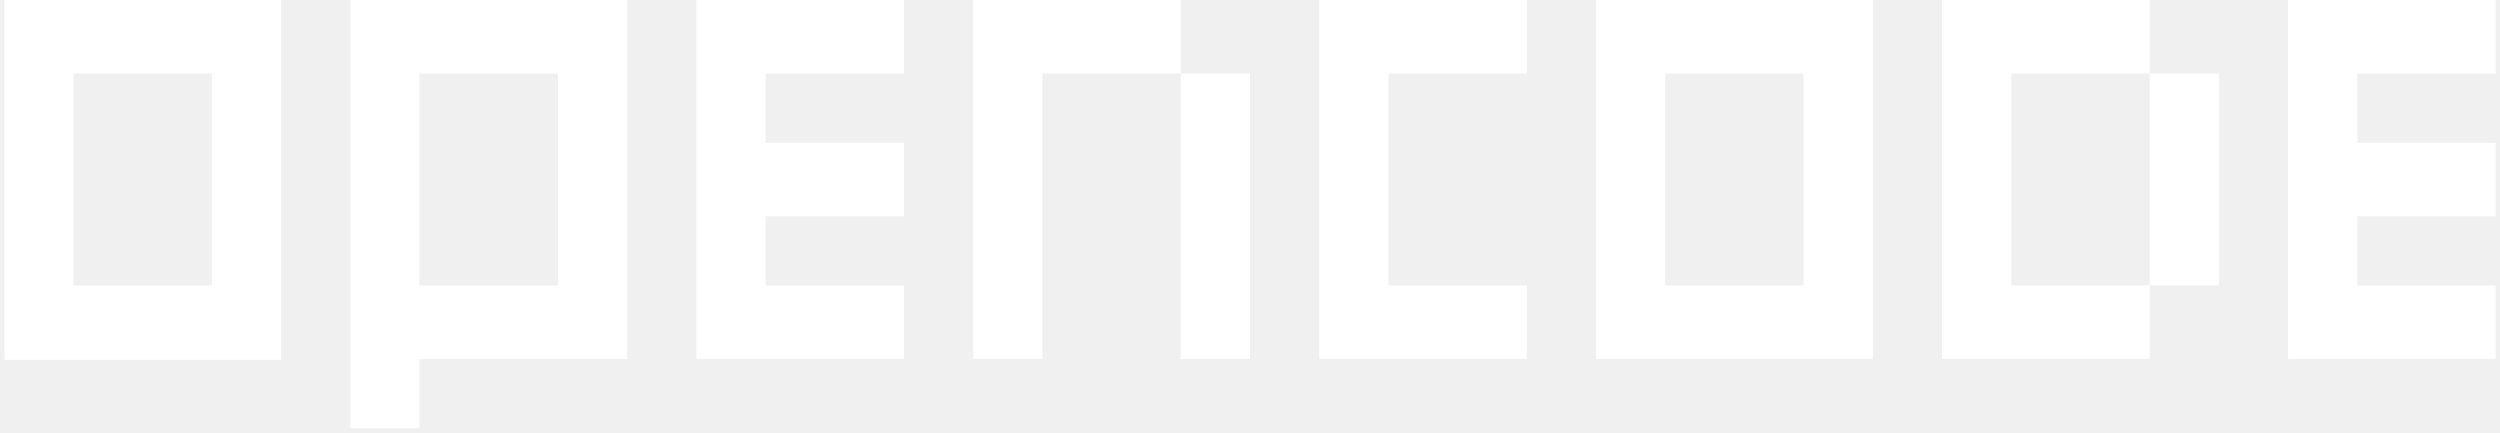
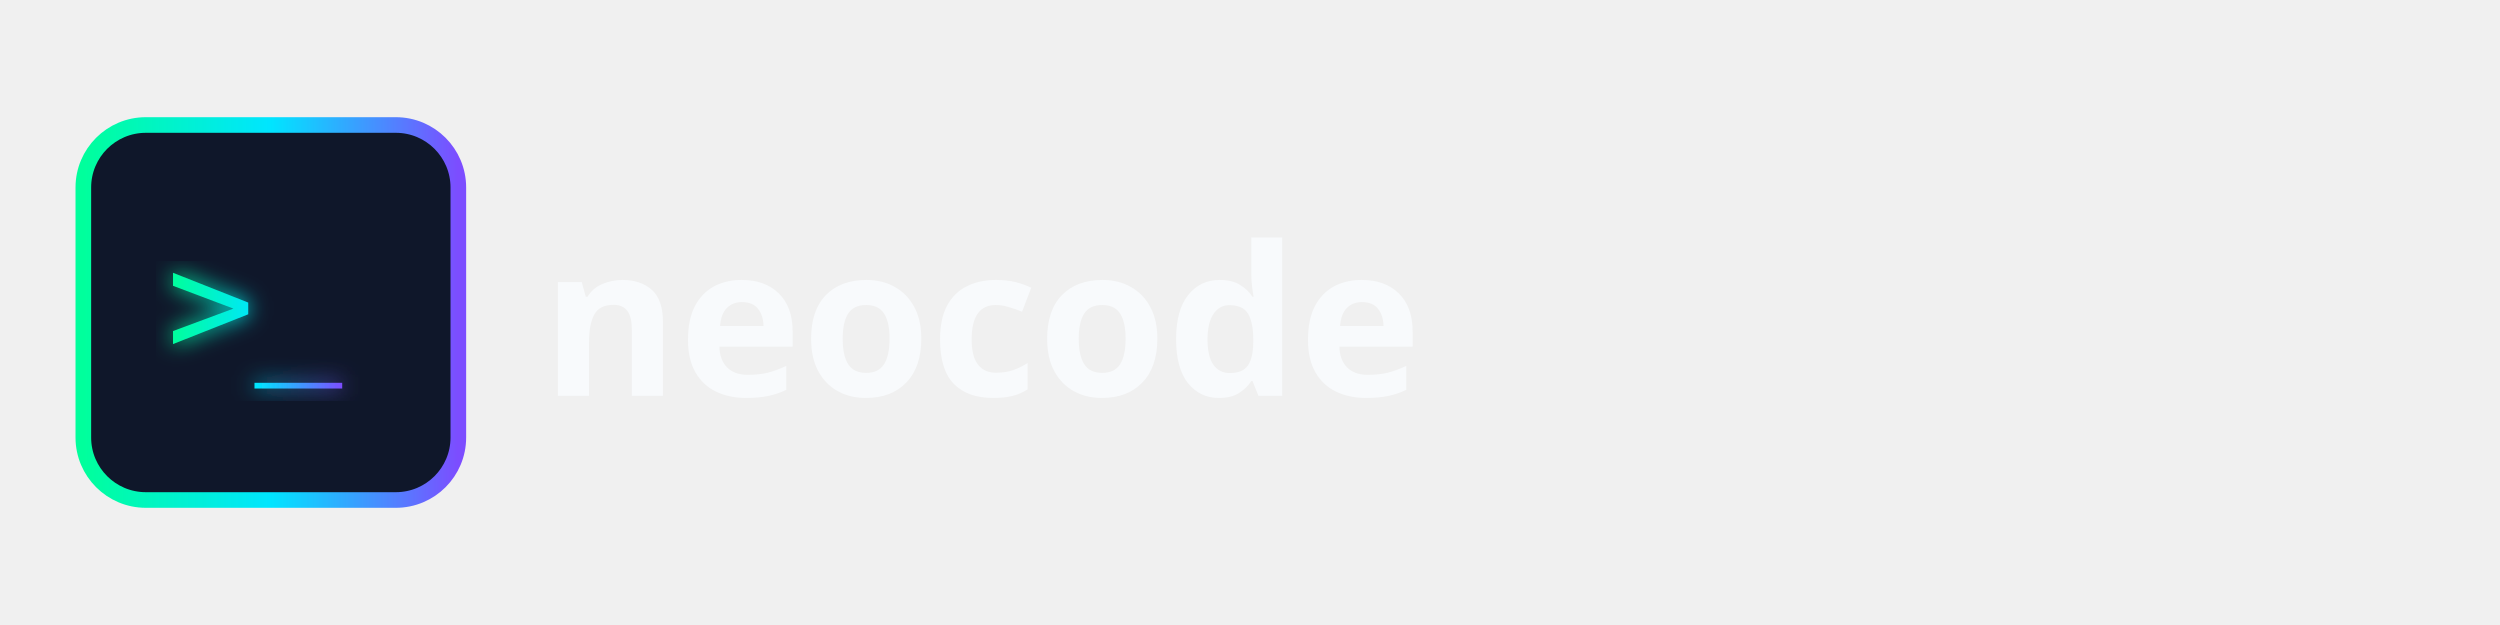
- <svg xmlns="http://www.w3.org/2000/svg" width="289" height="50" viewBox="0 0 289 50" fill="none">
-   <path d="M264.5 0H288.5V8.5H272.5V16.5H288.5V25H272.5V33H288.5V41.5H264.5V0Z" fill="white" />
-   <path d="M248.5 0H224.5V41.5H248.5V33H232.5V8.5H248.5V0Z" fill="white" />
-   <path d="M256.5 8.5H248.5V33H256.5V8.5Z" fill="white" />
-   <path fill-rule="evenodd" clip-rule="evenodd" d="M184.5 0H216.5V41.5H184.5V0ZM208.5 8.5H192.5V33H208.5V8.5Z" fill="white" />
-   <path d="M144.5 8.5H136.5V41.5H144.5V8.5Z" fill="white" />
-   <path d="M136.5 0H112.5V41.5H120.5V8.5H136.5V0Z" fill="white" />
-   <path d="M80.5 0H104.5V8.5H88.5V16.5H104.5V25H88.5V33H104.5V41.5H80.5V0Z" fill="white" />
-   <path fill-rule="evenodd" clip-rule="evenodd" d="M40.5 0H72.5V41.5H48.5V49.5H40.5V0ZM64.5 8.5H48.5V33H64.5V8.5Z" fill="white" />
-   <path fill-rule="evenodd" clip-rule="evenodd" d="M0.5 0H32.5V41.596H0.5V0ZM24.5 8.5H8.5V33H24.5V8.5Z" fill="white" />
-   <path d="M152.5 0H176.5V8.5H160.5V33H176.5V41.5H152.5V0Z" fill="white" />
+ <svg xmlns="http://www.w3.org/2000/svg" width="240" height="60" viewBox="0 0 240 60">
+   <defs>
+     <linearGradient id="terminalNeon" x1="0%" y1="0%" x2="100%" y2="0%">
+       <stop offset="0%" stop-color="#00FF9C" />
+       <stop offset="50%" stop-color="#00E5FF" />
+       <stop offset="100%" stop-color="#7C4DFF" />
+     </linearGradient>
+     <filter id="subtleGlow">
+       <feGaussianBlur stdDeviation="1" result="blur" />
+       <feMerge>
+         <feMergeNode in="blur" />
+         <feMergeNode in="SourceGraphic" />
+       </feMerge>
+     </filter>
+   </defs>
+   <rect x="8" y="12" width="36" height="36" rx="6" fill="#0F172A" stroke="url(#terminalNeon)" stroke-width="1.5" />
+   <text x="16" y="34" font-family="JetBrains Mono, Fira Code, monospace" font-size="14" font-weight="500" fill="url(#terminalNeon)" filter="url(#subtleGlow)">
+     &gt;_
+   </text>
+   <text x="52" y="38" font-family="JetBrains Mono, Fira Code, system-ui, sans-serif" font-size="20" font-weight="600" fill="#F8FAFC">
+     neocode
+   </text>
</svg>
